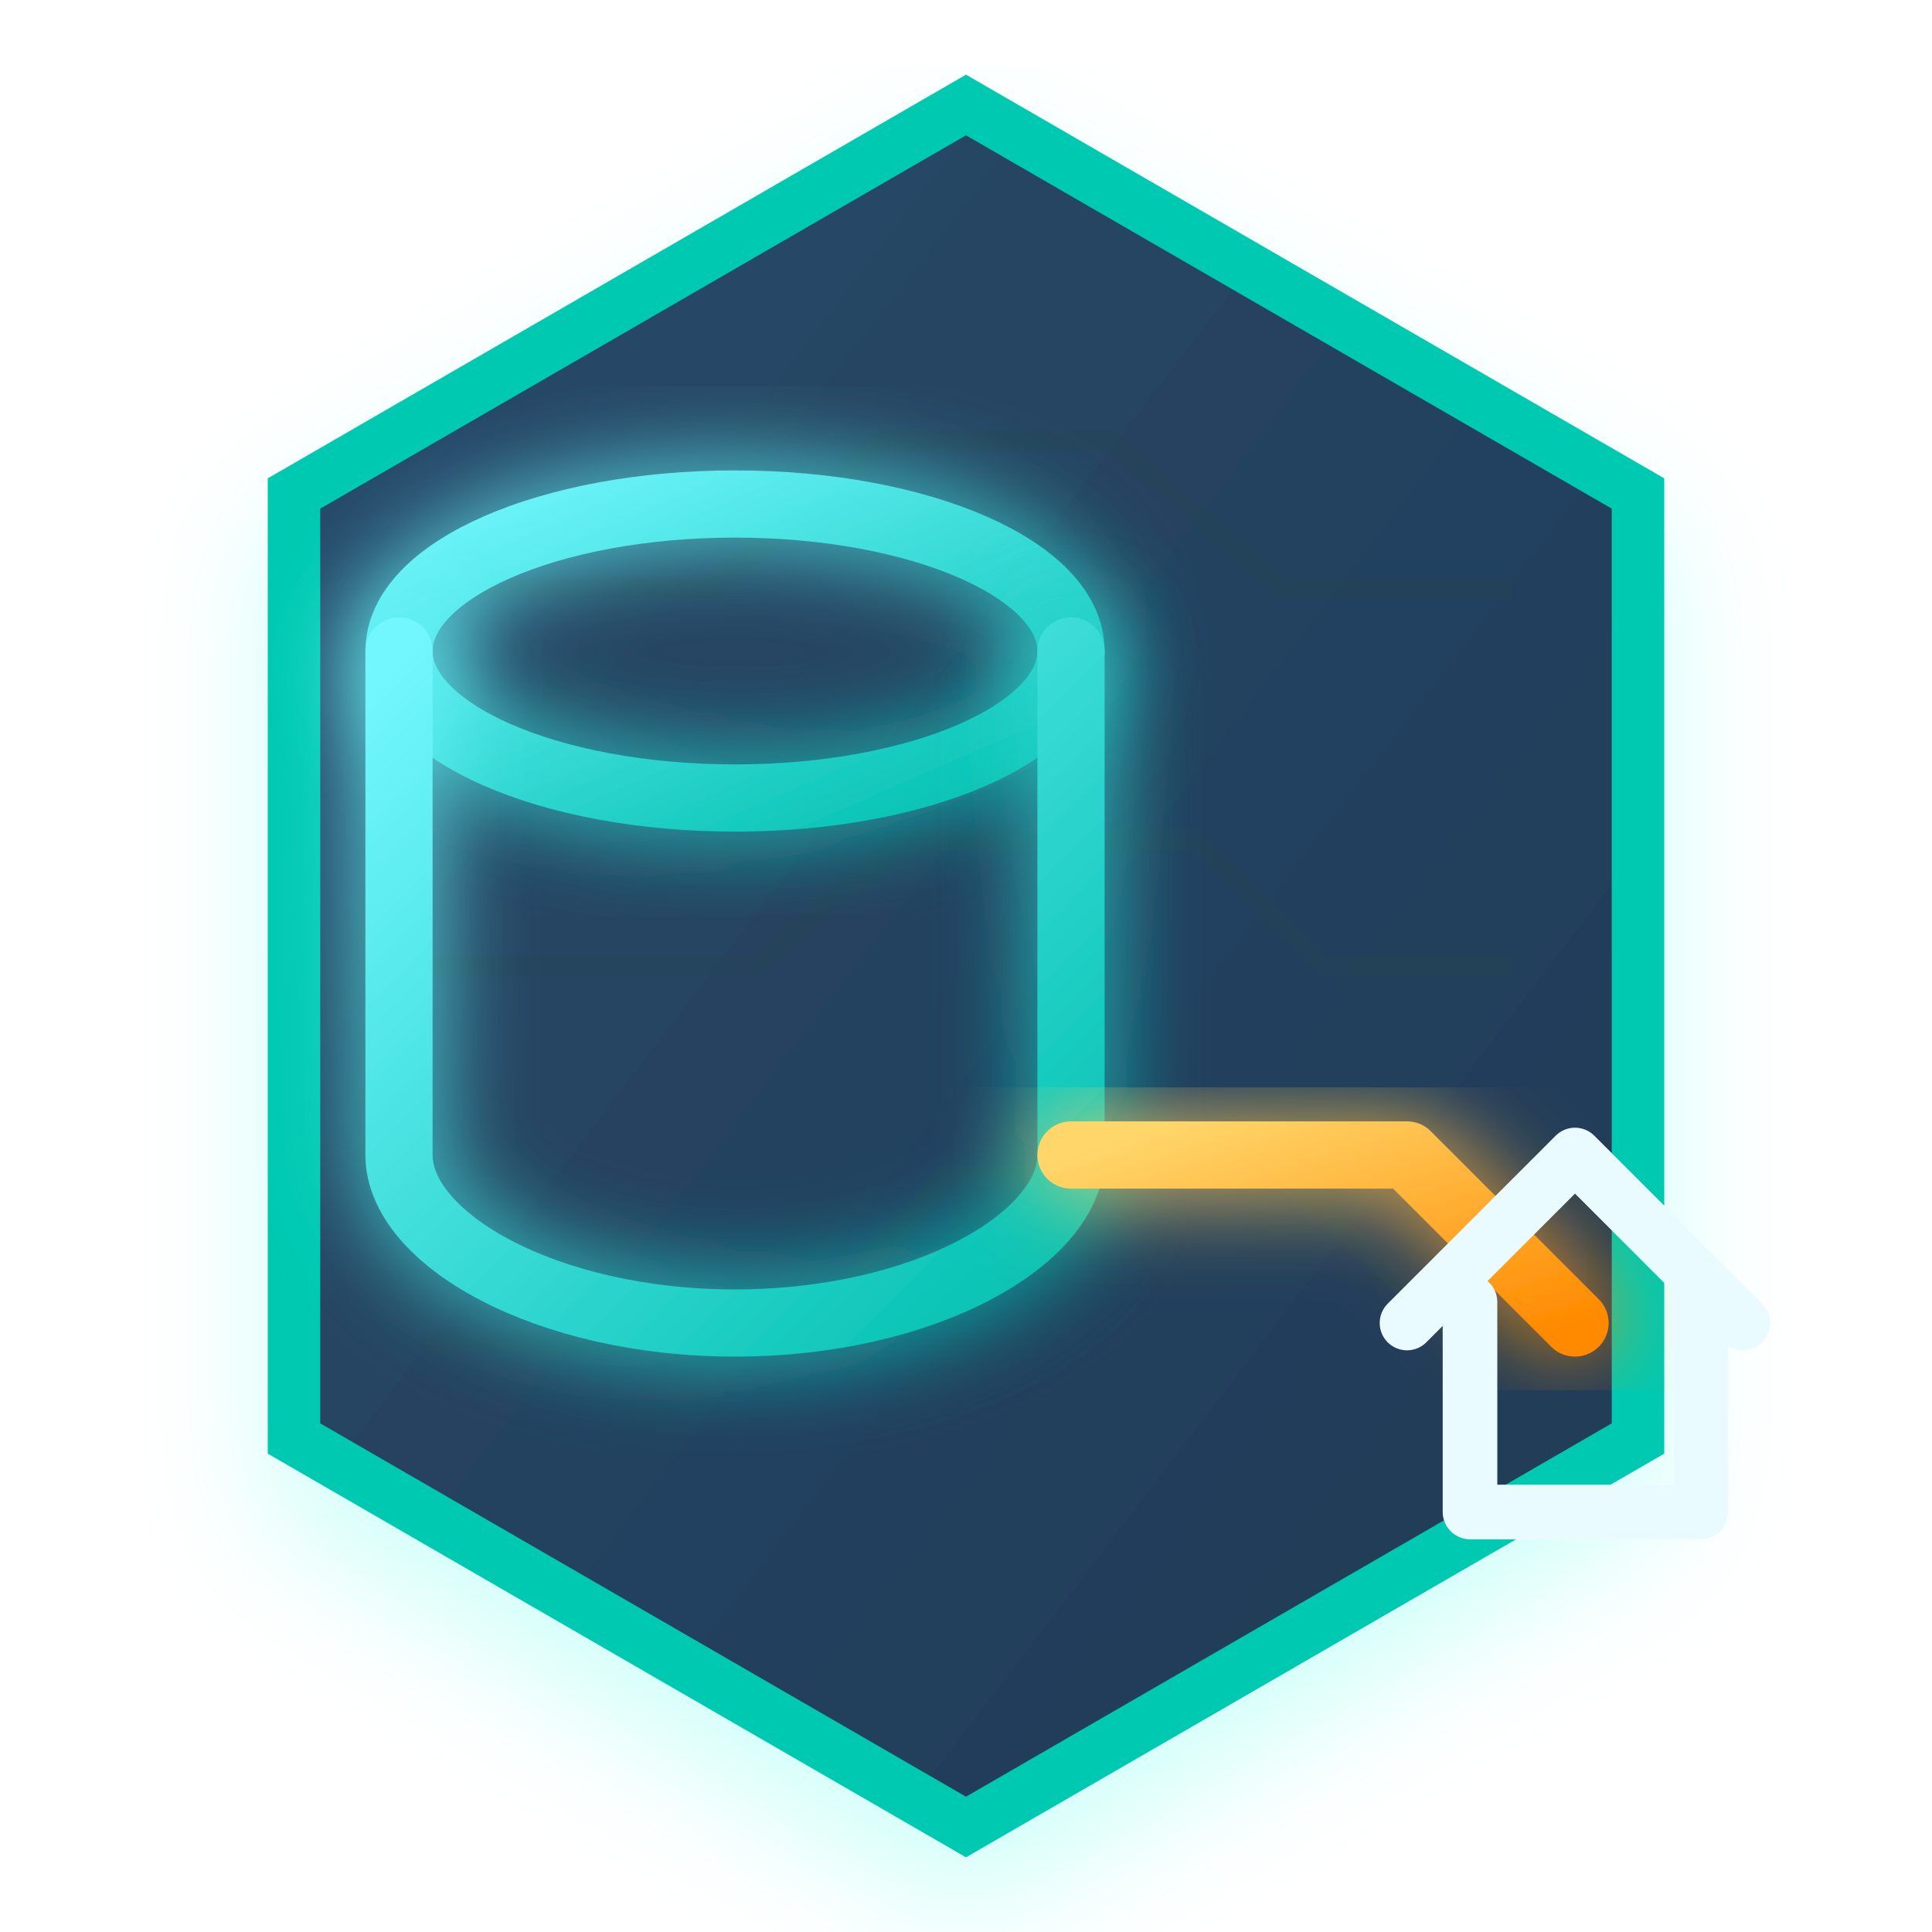
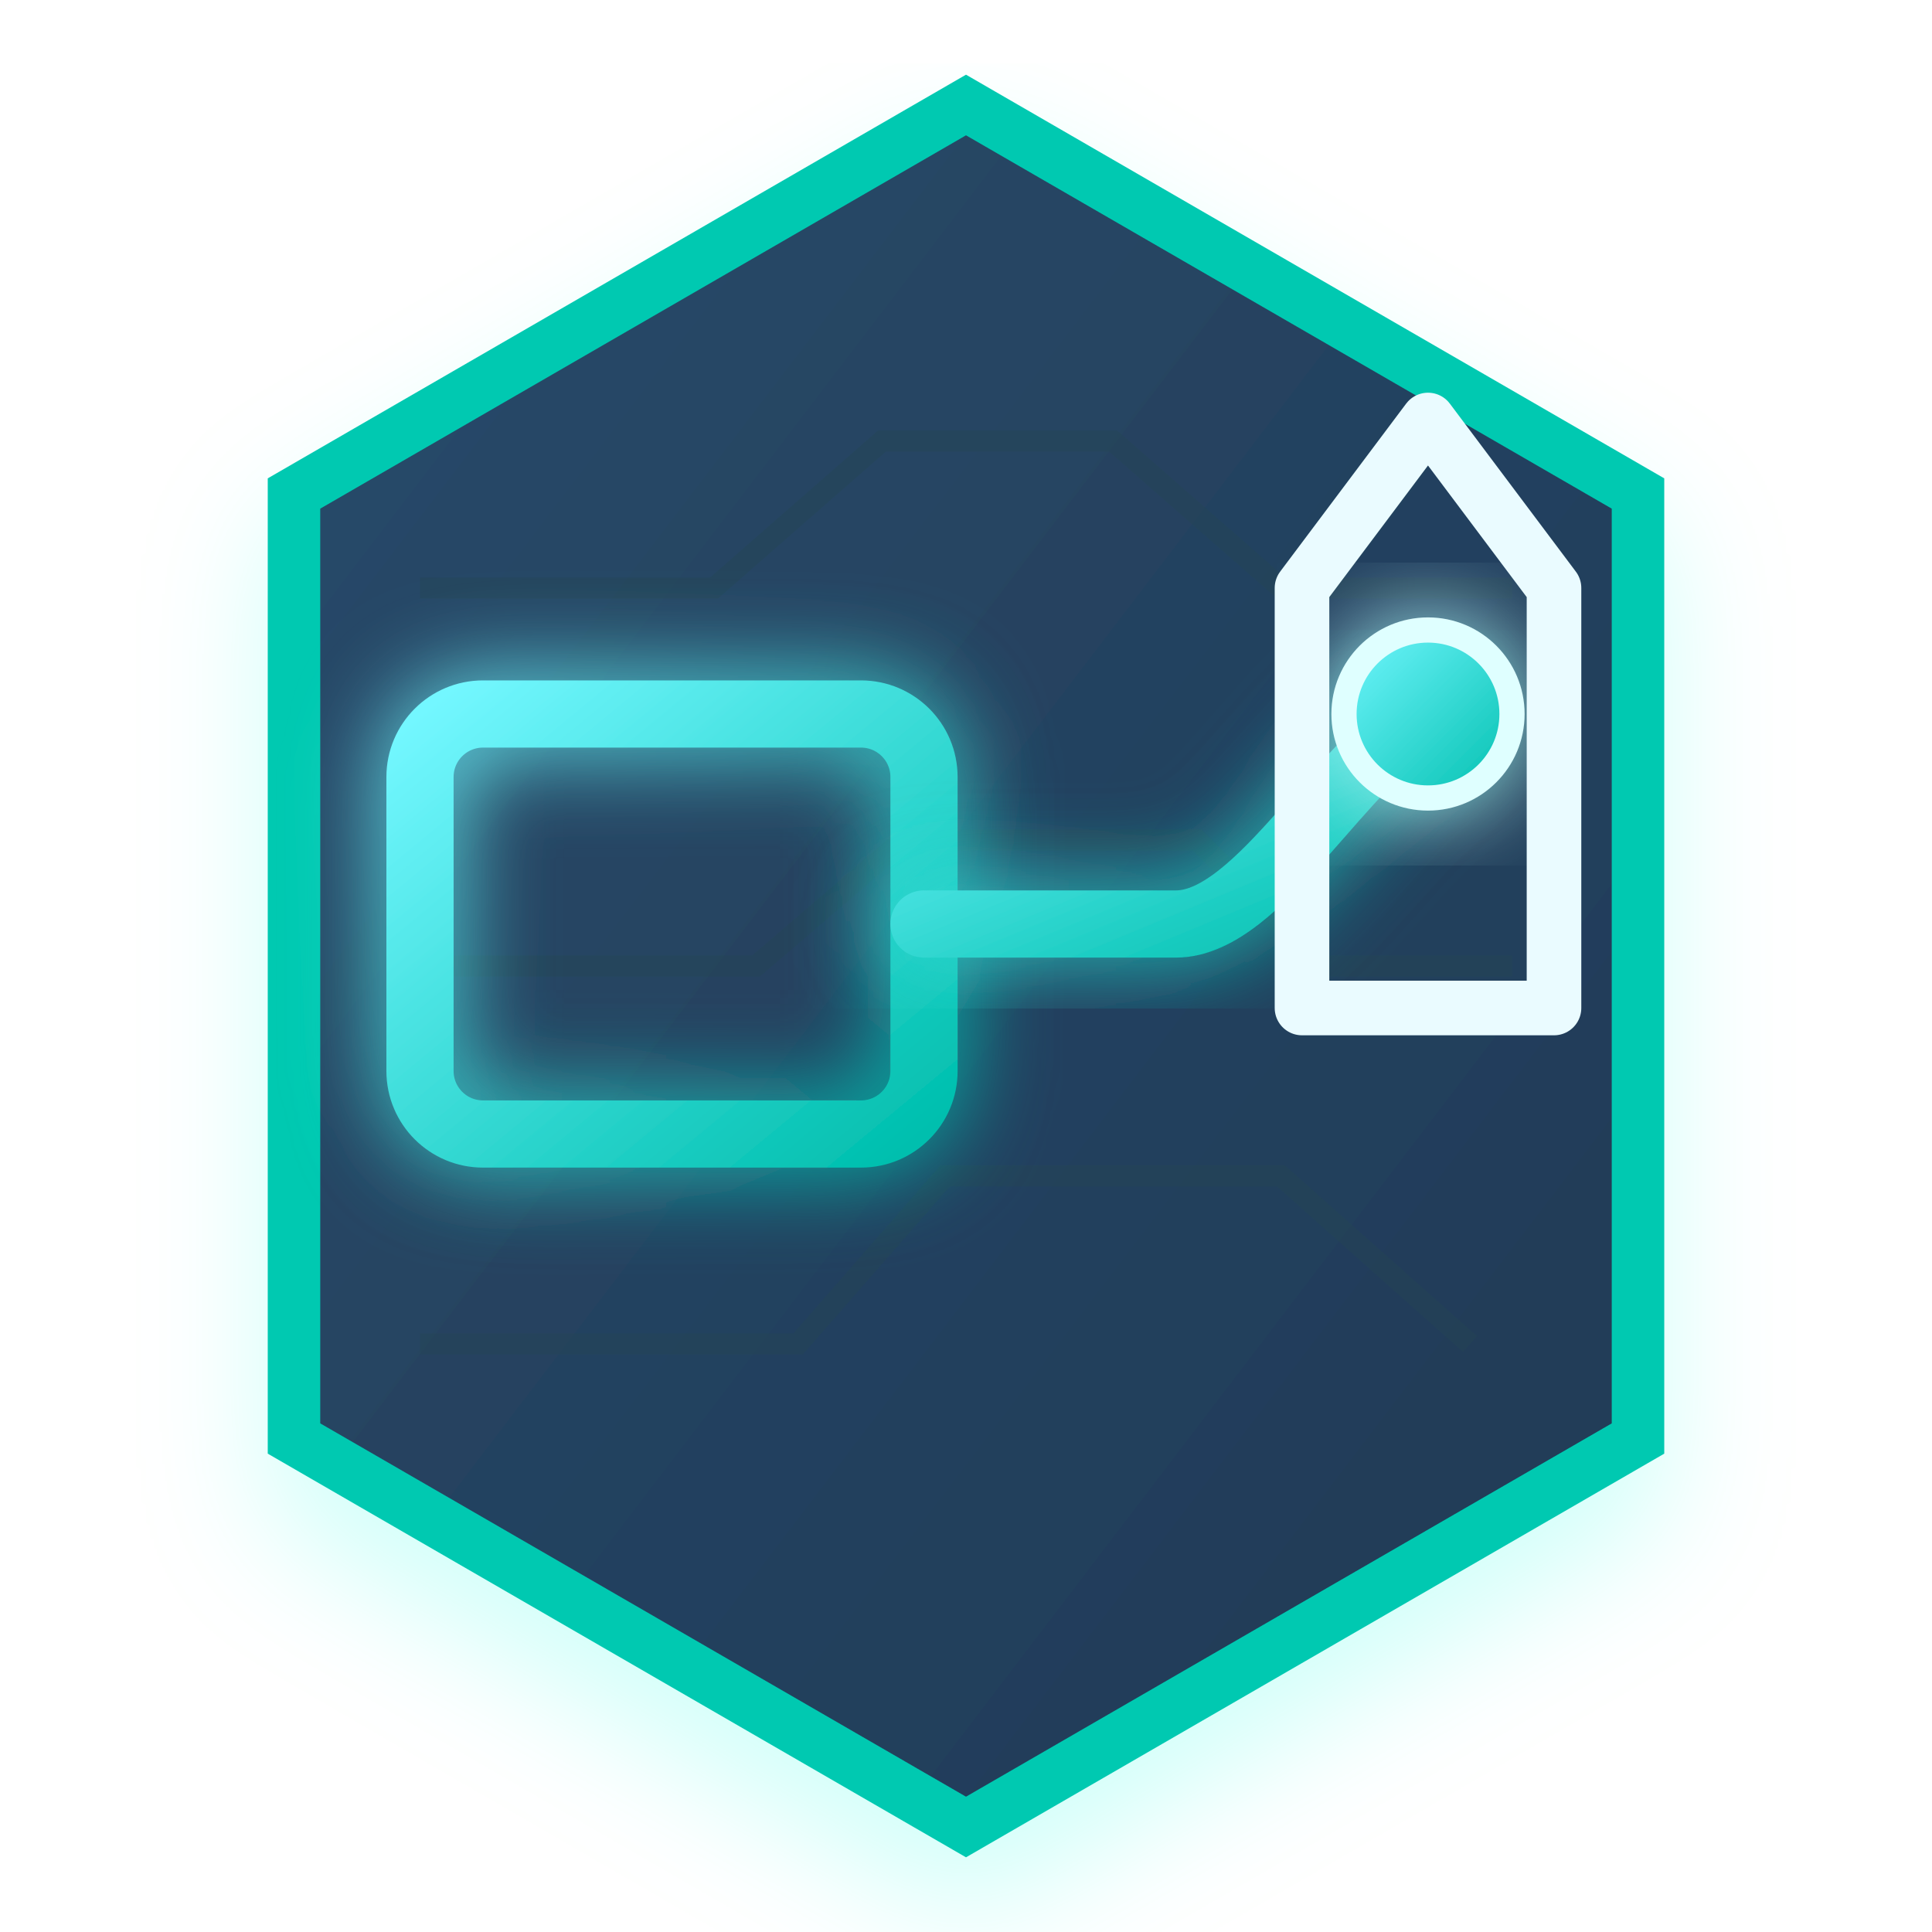
<svg xmlns="http://www.w3.org/2000/svg" width="92" height="92" viewBox="0 0 92 92" role="img" aria-label="Digitise PIA UG Drop">
  <defs>
    <linearGradient id="bg" x1="0" y1="0" x2="1" y2="1">
      <stop offset="0" stop-color="#2A4A6A" />
      <stop offset="1" stop-color="#1E3A55" />
    </linearGradient>
    <linearGradient id="cyan" x1="0" y1="0" x2="1" y2="1">
      <stop offset="0" stop-color="#73F7FF" />
      <stop offset="1" stop-color="#00BFAE" />
    </linearGradient>
+     <linearGradient id="grn" x1="0" y1="0" x2="1" y2="1">
+       <stop offset="0" stop-color="#4AFF91" />
+       <stop offset="1" stop-color="#00C95A" />
+     </linearGradient>
    <linearGradient id="orange" x1="0" y1="0" x2="1" y2="1">
      <stop offset="0" stop-color="#FFD66B" />
      <stop offset="1" stop-color="#FF8A00" />
+     </linearGradient>
+     <linearGradient id="red" x1="0" y1="0" x2="1" y2="1">
+       <stop offset="0" stop-color="#FF6B6B" />
+       <stop offset="1" stop-color="#CC2020" />
    </linearGradient>
    <filter id="glow" x="-40%" y="-40%" width="180%" height="180%">
      <feGaussianBlur stdDeviation="2.2" result="b" />
      <feMerge>
        <feMergeNode in="b" />
        <feMergeNode in="SourceGraphic" />
      </feMerge>
    </filter>
    <filter id="soft" x="-20%" y="-20%" width="140%" height="140%">
      <feDropShadow dx="0" dy="3" stdDeviation="3" flood-color="#00FFE0" flood-opacity="0.18" />
    </filter>
    <style>
-       .tile{fill:url(#bg);stroke:#00C9B1;stroke-width:2.5;opacity:1;filter:url(#soft)}
+       .tile{fill:url(#bg);stroke:#00C9B1;stroke-width:2.5;filter:url(#soft)}
      .map{fill:none;stroke:#234653;stroke-width:1;opacity:.42}
      .c{fill:none;stroke:url(#cyan);stroke-width:3.2;stroke-linecap:round;stroke-linejoin:round;filter:url(#glow)}
-       .ct{fill:url(#cyan);stroke:#DFFFFF;stroke-width:1.2;filter:url(#glow)}
+       .cf{fill:url(#cyan);stroke:#DFFFFF;stroke-width:1.2;filter:url(#glow)}
+       .g{fill:none;stroke:url(#grn);stroke-width:3.2;stroke-linecap:round;stroke-linejoin:round;filter:url(#glow)}
+       .gf{fill:url(#grn);stroke:#C8FFE0;stroke-width:1.2;filter:url(#glow)}
      .o{fill:none;stroke:url(#orange);stroke-width:3.2;stroke-linecap:round;stroke-linejoin:round;filter:url(#glow)}
-       .ot{fill:url(#orange);stroke:#FFE9A8;stroke-width:1.2;filter:url(#glow)}
+       .of{fill:url(#orange);stroke:#FFE9A8;stroke-width:1.2;filter:url(#glow)}
+       .r{fill:none;stroke:url(#red);stroke-width:3.2;stroke-linecap:round;stroke-linejoin:round;filter:url(#glow)}
+       .rf{fill:url(#red);stroke:#FFB0B0;stroke-width:1.2;filter:url(#glow)}
      .w{fill:none;stroke:#EAFBFF;stroke-width:2.6;stroke-linecap:round;stroke-linejoin:round}
      .dot{fill:#EAFBFF;stroke:#AFFFF8;stroke-width:1.6;filter:url(#glow)}
-       .txt{font-family:Arial, Helvetica, sans-serif;font-size:15px;font-weight:700;fill:#FFE4A3;text-anchor:middle}
    </style>
  </defs>
  <polygon class="tile" points="46,5 78,23.5 78,68.5 46,87 14,68.5 14,23.5" />
  <path class="map" d="M20 28h14l8-7h11l8 7h11M20 46h16l7-6h14l6 6h9M20 64h18l7-8h16l9 8" />
-   <ellipse class="c" cx="35" cy="31" rx="16" ry="7" />
-   <path class="c" d="M19 31v24c0 4 7 8 16 8s16-4 16-8V31" />
-   <path class="o" d="M51 55h16l8 8" />
-   <path class="w" d="M67 63l8-8 8 8M70 62v10h11V62" />
+   <rect class="c" x="20" y="34" width="24" height="20" rx="3" />
+   <path class="c" d="M44 44h12C60 44 64 36 68 34" />
+   <circle class="cf" cx="68" cy="34" r="4" />
+   <path class="w" d="M62 28l6-8 6 8M62 28v20h12V28" />
+   <path class="c" d="M18 44h2M44 44l2 0" />
</svg>
